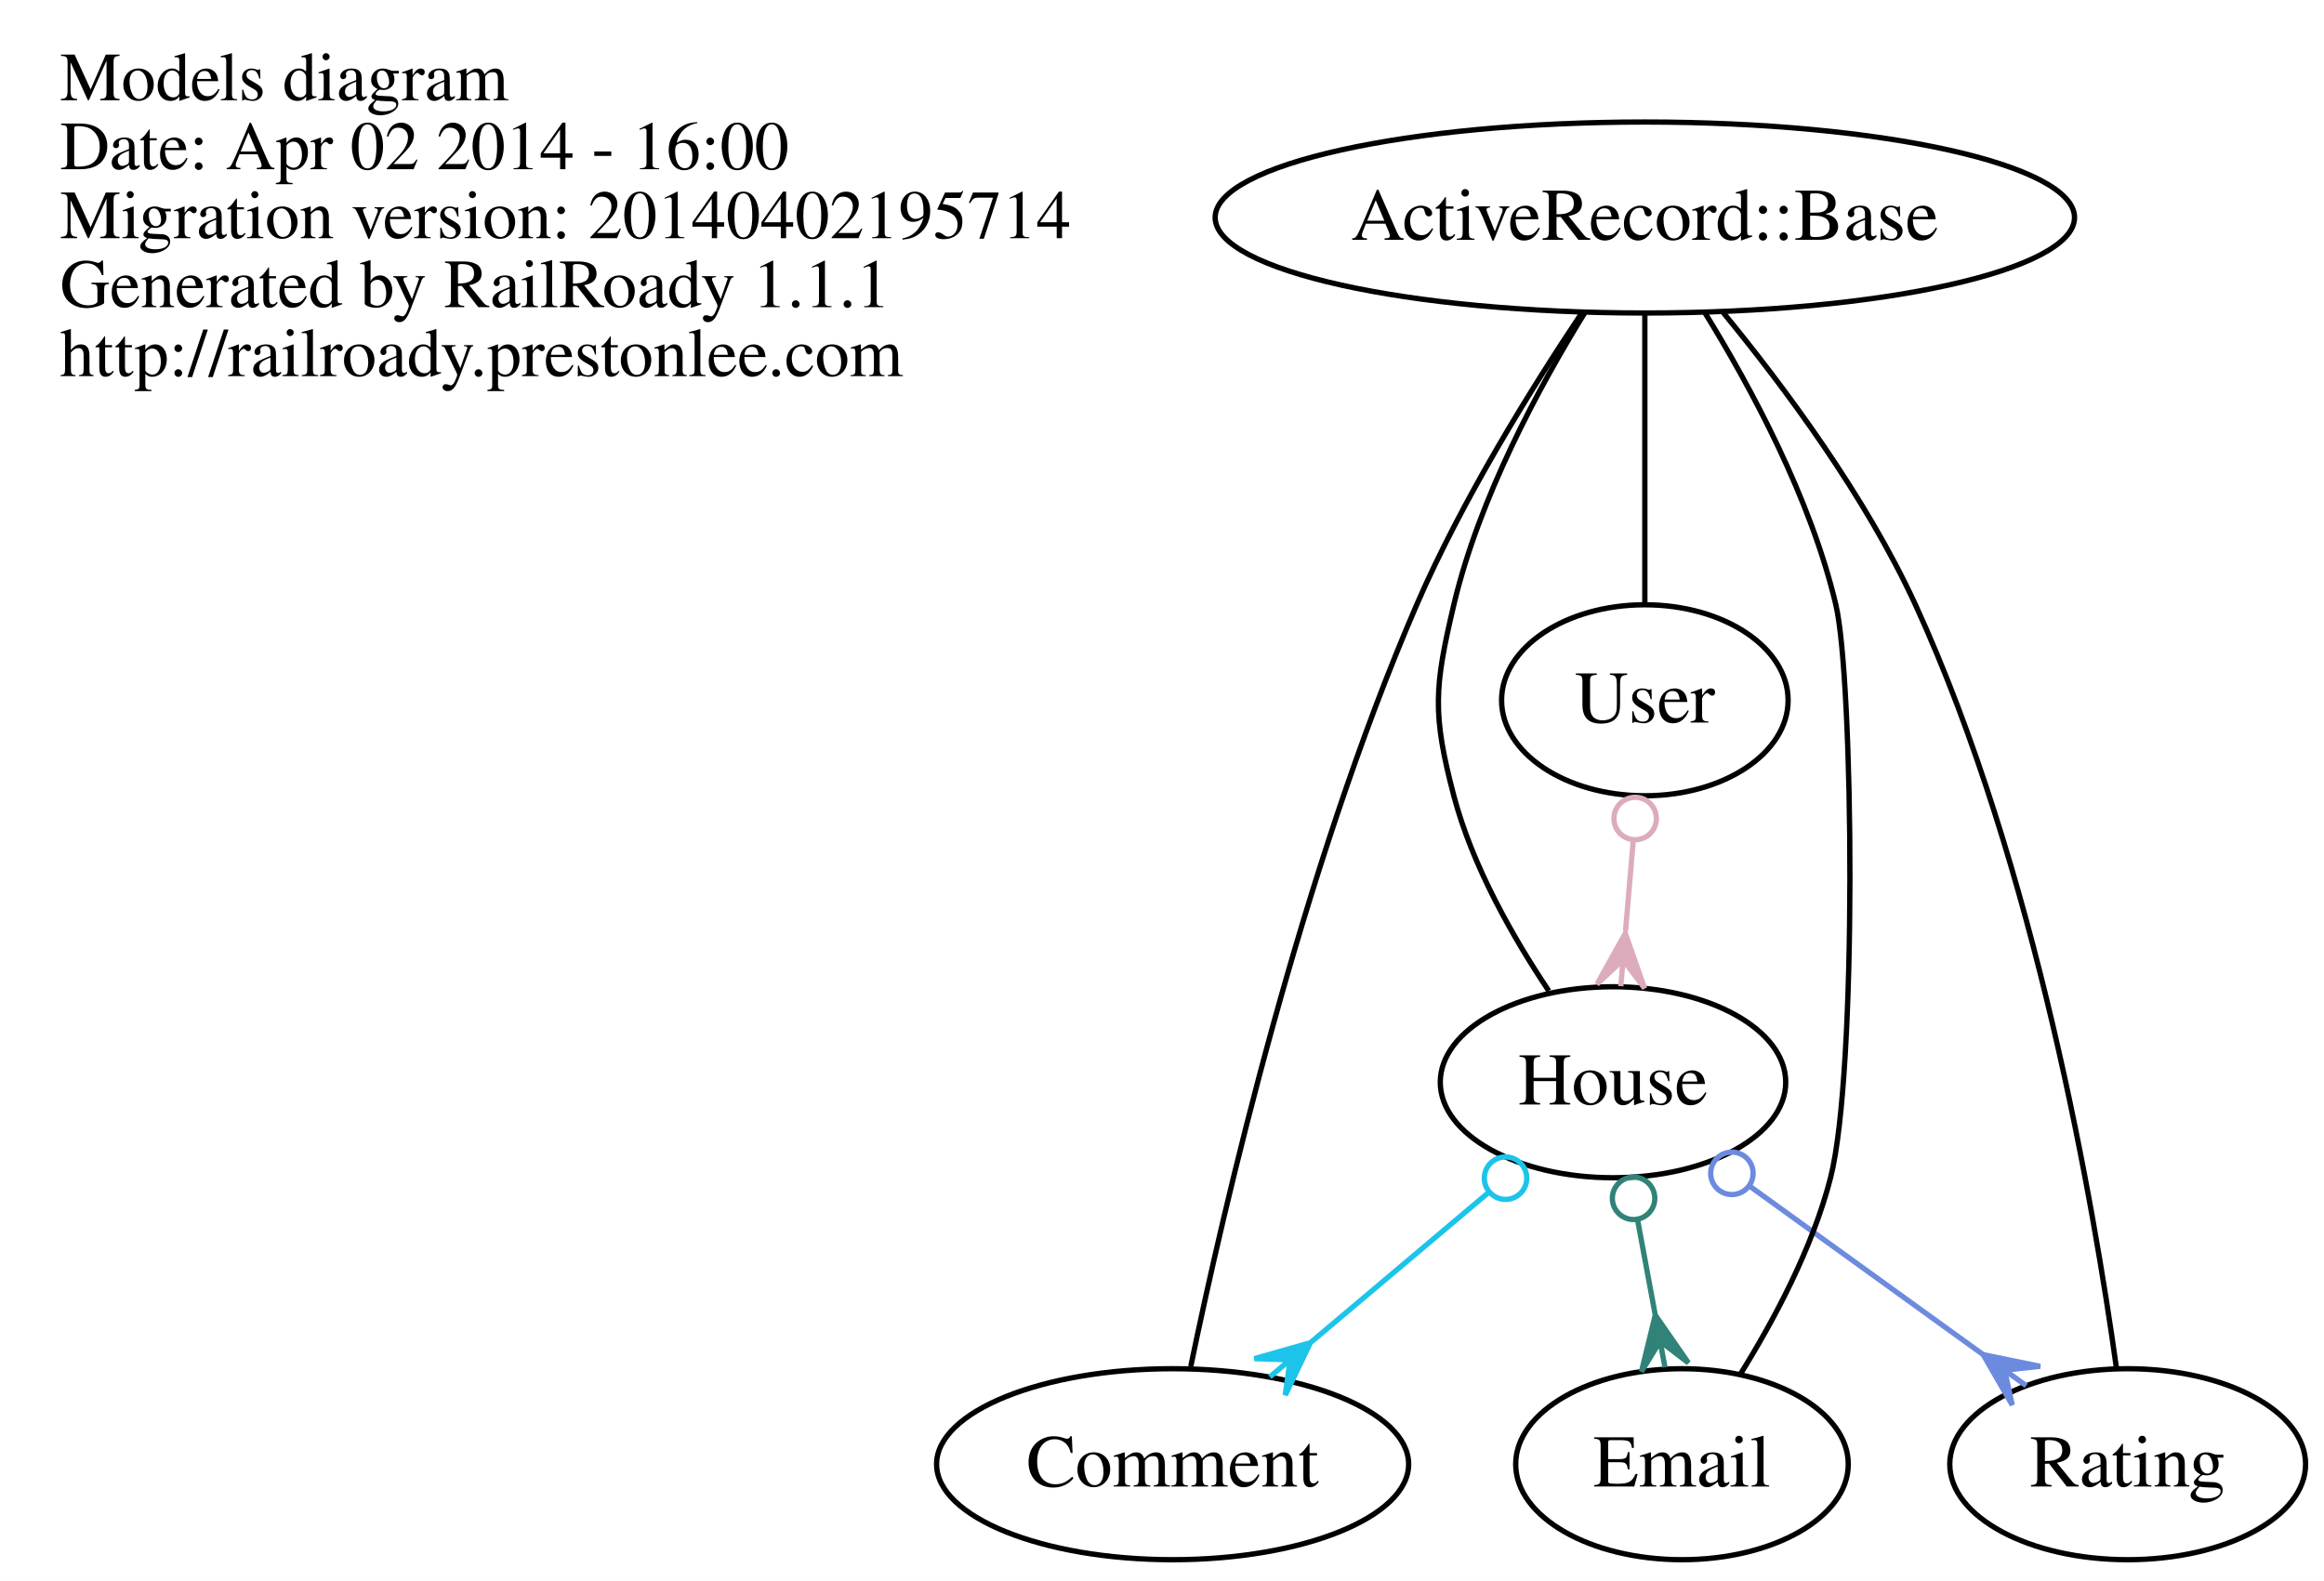
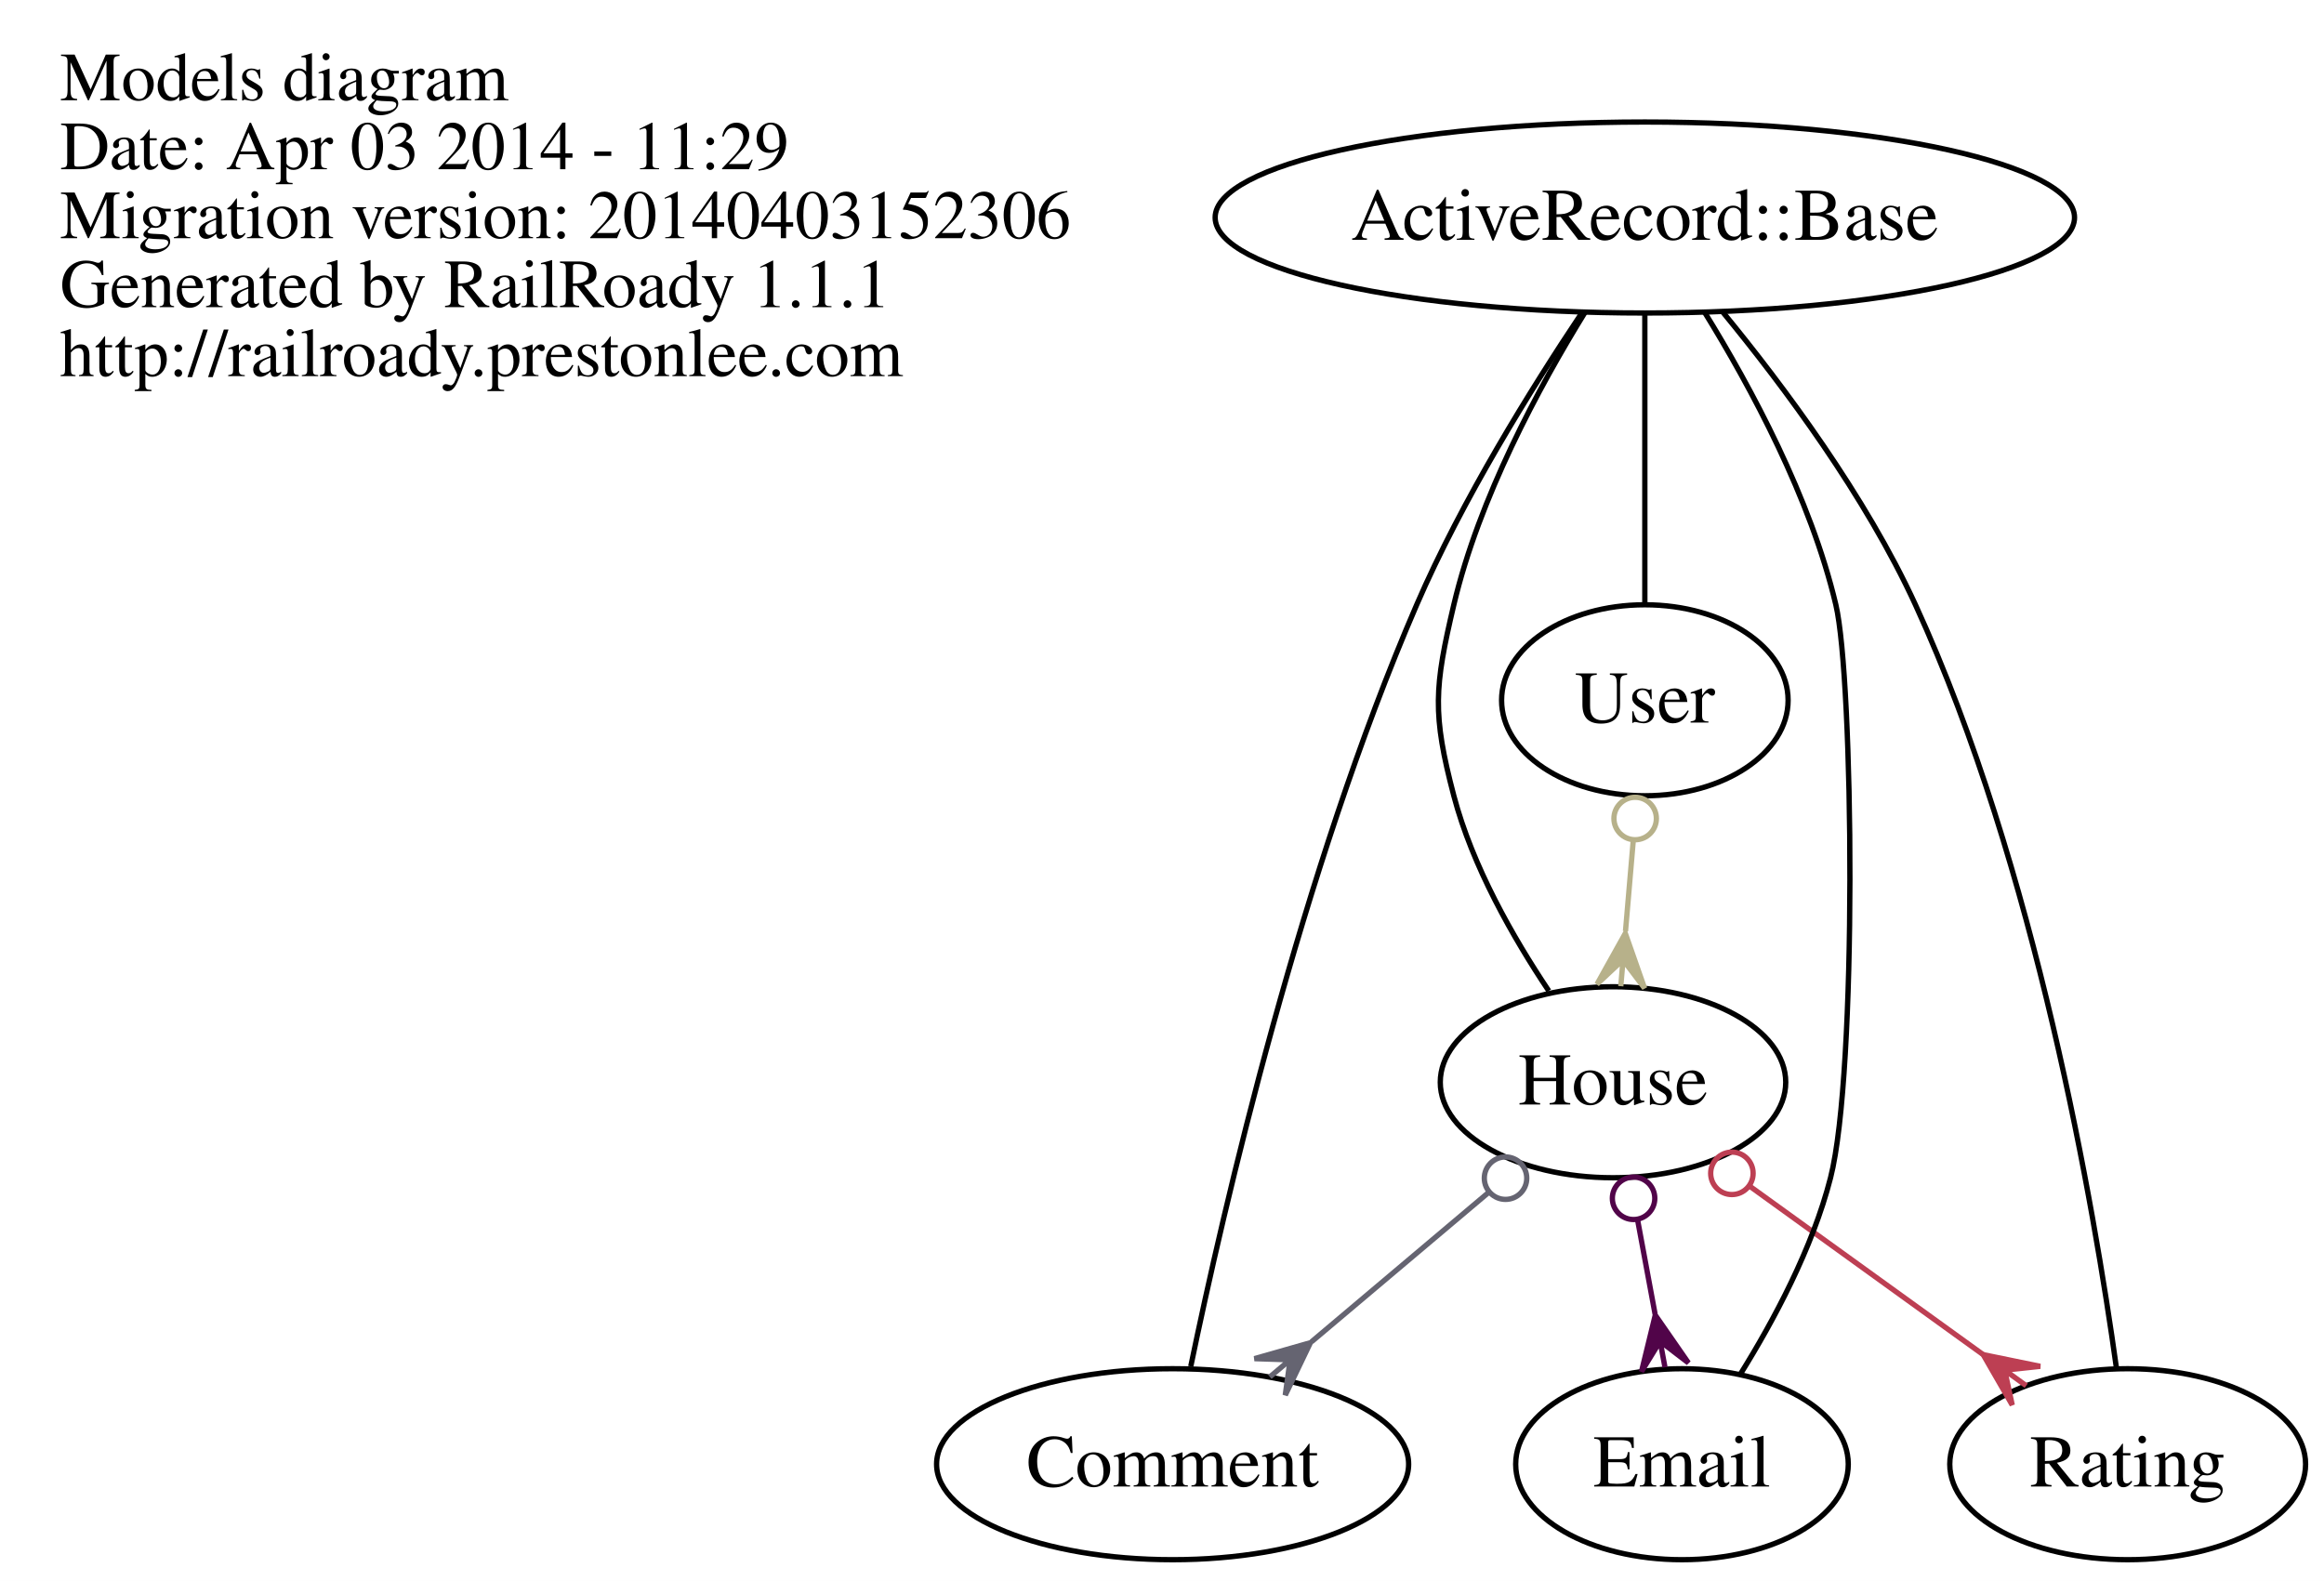
<svg xmlns="http://www.w3.org/2000/svg" width="438pt" height="298pt" viewBox="0.00 0.00 438.00 298.00">
  <g id="graph0" class="graph" transform="scale(1 1) rotate(0) translate(4 294)">
    <polygon fill="white" stroke="none" points="-4,4 -4,-294 434,-294 434,4 -4,4" />
    <g id="node1" class="node">
      <text text-anchor="start" x="7.312" y="-275.1" font-family="Times,serif" font-size="13.00">Models diagram</text>
-       <text text-anchor="start" x="7.312" y="-262.1" font-family="Times,serif" font-size="13.00">Date: Apr 02 2014 - 16:00</text>
-       <text text-anchor="start" x="7.312" y="-249.1" font-family="Times,serif" font-size="13.00">Migration version: 20140402195714</text>
+       <text text-anchor="start" x="7.312" y="-262.1" font-family="Times,serif" font-size="13.00">Date: Apr 03 2014 - 11:29</text>
+       <text text-anchor="start" x="7.312" y="-249.1" font-family="Times,serif" font-size="13.00">Migration version: 20140403152306</text>
      <text text-anchor="start" x="7.312" y="-236.1" font-family="Times,serif" font-size="13.00">Generated by RailRoady 1.1.1</text>
      <text text-anchor="start" x="7.312" y="-223.1" font-family="Times,serif" font-size="13.00">http://railroady.prestonlee.com</text>
    </g>
    <g id="node2" class="node">
      <ellipse fill="none" stroke="black" cx="217" cy="-18" rx="44.483" ry="18" />
      <text text-anchor="middle" x="217" y="-13.8" font-family="Times,serif" font-size="14.00">Comment</text>
    </g>
    <g id="node3" class="node">
      <ellipse fill="none" stroke="black" cx="313" cy="-18" rx="31.341" ry="18" />
      <text text-anchor="middle" x="313" y="-13.8" font-family="Times,serif" font-size="14.00">Email</text>
    </g>
    <g id="node4" class="node">
      <ellipse fill="none" stroke="black" cx="300" cy="-90" rx="32.554" ry="18" />
      <text text-anchor="middle" x="300" y="-85.8" font-family="Times,serif" font-size="14.00">House</text>
    </g>
    <g id="edge3" class="edge">
-       <path fill="none" stroke="#1cc4ea" d="M276.652,-69.309C266.228,-60.518 253.901,-50.122 243.167,-41.069" />
-       <ellipse fill="none" stroke="#1cc4ea" cx="279.745" cy="-71.917" rx="4" ry="4" />
-       <polygon fill="#1cc4ea" stroke="#1cc4ea" points="242.971,-40.904 238.228,-31.017 239.149,-37.68 235.327,-34.457 235.327,-34.457 235.327,-34.457 239.149,-37.68 232.426,-37.897 242.971,-40.904 242.971,-40.904" />
+       <path fill="none" stroke="#656471" d="M276.652,-69.309C266.228,-60.518 253.901,-50.122 243.167,-41.069" />
+       <ellipse fill="none" stroke="#656471" cx="279.745" cy="-71.917" rx="4" ry="4" />
+       <polygon fill="#656471" stroke="#656471" points="242.971,-40.904 238.228,-31.017 239.149,-37.68 235.327,-34.457 235.327,-34.457 235.327,-34.457 239.149,-37.68 232.426,-37.897 242.971,-40.904 242.971,-40.904" />
    </g>
    <g id="edge4" class="edge">
-       <path fill="none" stroke="#318278" d="M304.645,-63.987C305.711,-58.249 306.849,-52.121 307.931,-46.293" />
-       <ellipse fill="none" stroke="#318278" cx="303.877" cy="-68.122" rx="4" ry="4" />
-       <polygon fill="#318278" stroke="#318278" points="307.966,-46.107 314.216,-37.097 308.879,-41.191 309.792,-36.275 309.792,-36.275 309.792,-36.275 308.879,-41.191 305.367,-35.454 307.966,-46.107 307.966,-46.107" />
+       <path fill="none" stroke="#510449" d="M304.645,-63.987C305.711,-58.249 306.849,-52.121 307.931,-46.293" />
+       <ellipse fill="none" stroke="#510449" cx="303.877" cy="-68.122" rx="4" ry="4" />
+       <polygon fill="#510449" stroke="#510449" points="307.966,-46.107 314.216,-37.097 308.879,-41.191 309.792,-36.275 309.792,-36.275 309.792,-36.275 308.879,-41.191 305.367,-35.454 307.966,-46.107 307.966,-46.107" />
    </g>
    <g id="node5" class="node">
      <ellipse fill="none" stroke="black" cx="397" cy="-18" rx="33.531" ry="18" />
      <text text-anchor="middle" x="397" y="-13.8" font-family="Times,serif" font-size="14.00">Rating</text>
    </g>
    <g id="edge5" class="edge">
-       <path fill="none" stroke="#6d8bde" d="M325.872,-70.329C339.416,-60.555 355.994,-48.592 369.737,-38.674" />
-       <ellipse fill="none" stroke="#6d8bde" cx="322.408" cy="-72.829" rx="4" ry="4" />
-       <polygon fill="#6d8bde" stroke="#6d8bde" points="369.767,-38.653 380.509,-36.45 373.821,-35.727 377.876,-32.801 377.876,-32.801 377.876,-32.801 373.821,-35.727 375.242,-29.152 369.767,-38.653 369.767,-38.653" />
+       <path fill="none" stroke="#bd3f53" d="M325.872,-70.329C339.416,-60.555 355.994,-48.592 369.737,-38.674" />
+       <ellipse fill="none" stroke="#bd3f53" cx="322.408" cy="-72.829" rx="4" ry="4" />
+       <polygon fill="#bd3f53" stroke="#bd3f53" points="369.767,-38.653 380.509,-36.45 373.821,-35.727 377.876,-32.801 377.876,-32.801 377.876,-32.801 373.821,-35.727 375.242,-29.152 369.767,-38.653 369.767,-38.653" />
    </g>
    <g id="node6" class="node">
      <ellipse fill="none" stroke="black" cx="306" cy="-162" rx="27" ry="18" />
      <text text-anchor="middle" x="306" y="-157.8" font-family="Times,serif" font-size="14.00">User</text>
    </g>
    <g id="edge8" class="edge">
-       <path fill="none" stroke="#dcacbd" d="M303.826,-135.64C303.348,-130.063 302.84,-124.132 302.355,-118.476" />
-       <ellipse fill="none" stroke="#dcacbd" cx="304.175" cy="-139.711" rx="4" ry="4" />
-       <polygon fill="#dcacbd" stroke="#dcacbd" points="302.32,-118.068 305.95,-107.72 301.893,-113.086 301.466,-108.104 301.466,-108.104 301.466,-108.104 301.893,-113.086 296.983,-108.489 302.32,-118.068 302.32,-118.068" />
+       <path fill="none" stroke="#b7b18a" d="M303.826,-135.64C303.348,-130.063 302.84,-124.132 302.355,-118.476" />
+       <ellipse fill="none" stroke="#b7b18a" cx="304.175" cy="-139.711" rx="4" ry="4" />
+       <polygon fill="#b7b18a" stroke="#b7b18a" points="302.32,-118.068 305.95,-107.72 301.893,-113.086 301.466,-108.104 301.466,-108.104 301.466,-108.104 301.893,-113.086 296.983,-108.489 302.32,-118.068 302.32,-118.068" />
    </g>
    <g id="node7" class="node">
      <ellipse fill="none" stroke="black" cx="306" cy="-253" rx="80.982" ry="18" />
      <text text-anchor="middle" x="306" y="-248.8" font-family="Times,serif" font-size="14.00">ActiveRecord::Base</text>
    </g>
    <g id="edge1" class="edge">
      <path fill="none" stroke="black" d="M294.067,-234.928C284.591,-220.751 271.556,-199.776 263,-180 241.299,-129.842 226.663,-66.525 220.419,-36.427" />
    </g>
    <g id="edge2" class="edge">
      <path fill="none" stroke="black" d="M317.278,-235.117C325.958,-221.049 337.248,-200.13 342,-180 345.318,-165.943 346.082,-91.906 341,-72 337.602,-58.69 330.264,-45.015 323.952,-34.89" />
    </g>
    <g id="edge6" class="edge">
      <path fill="none" stroke="black" d="M294.722,-235.117C286.042,-221.049 274.752,-200.13 270,-180 266.324,-164.428 265.925,-159.472 270,-144 273.501,-130.708 281.182,-117.249 287.896,-107.219" />
    </g>
    <g id="edge7" class="edge">
      <path fill="none" stroke="black" d="M320.76,-235.089C332.192,-221.171 347.615,-200.469 357,-180 379.687,-130.519 390.678,-66.345 394.877,-36.144" />
    </g>
    <g id="edge9" class="edge">
      <path fill="none" stroke="black" d="M306,-234.84C306,-219.08 306,-195.851 306,-180.107" />
    </g>
  </g>
</svg>
